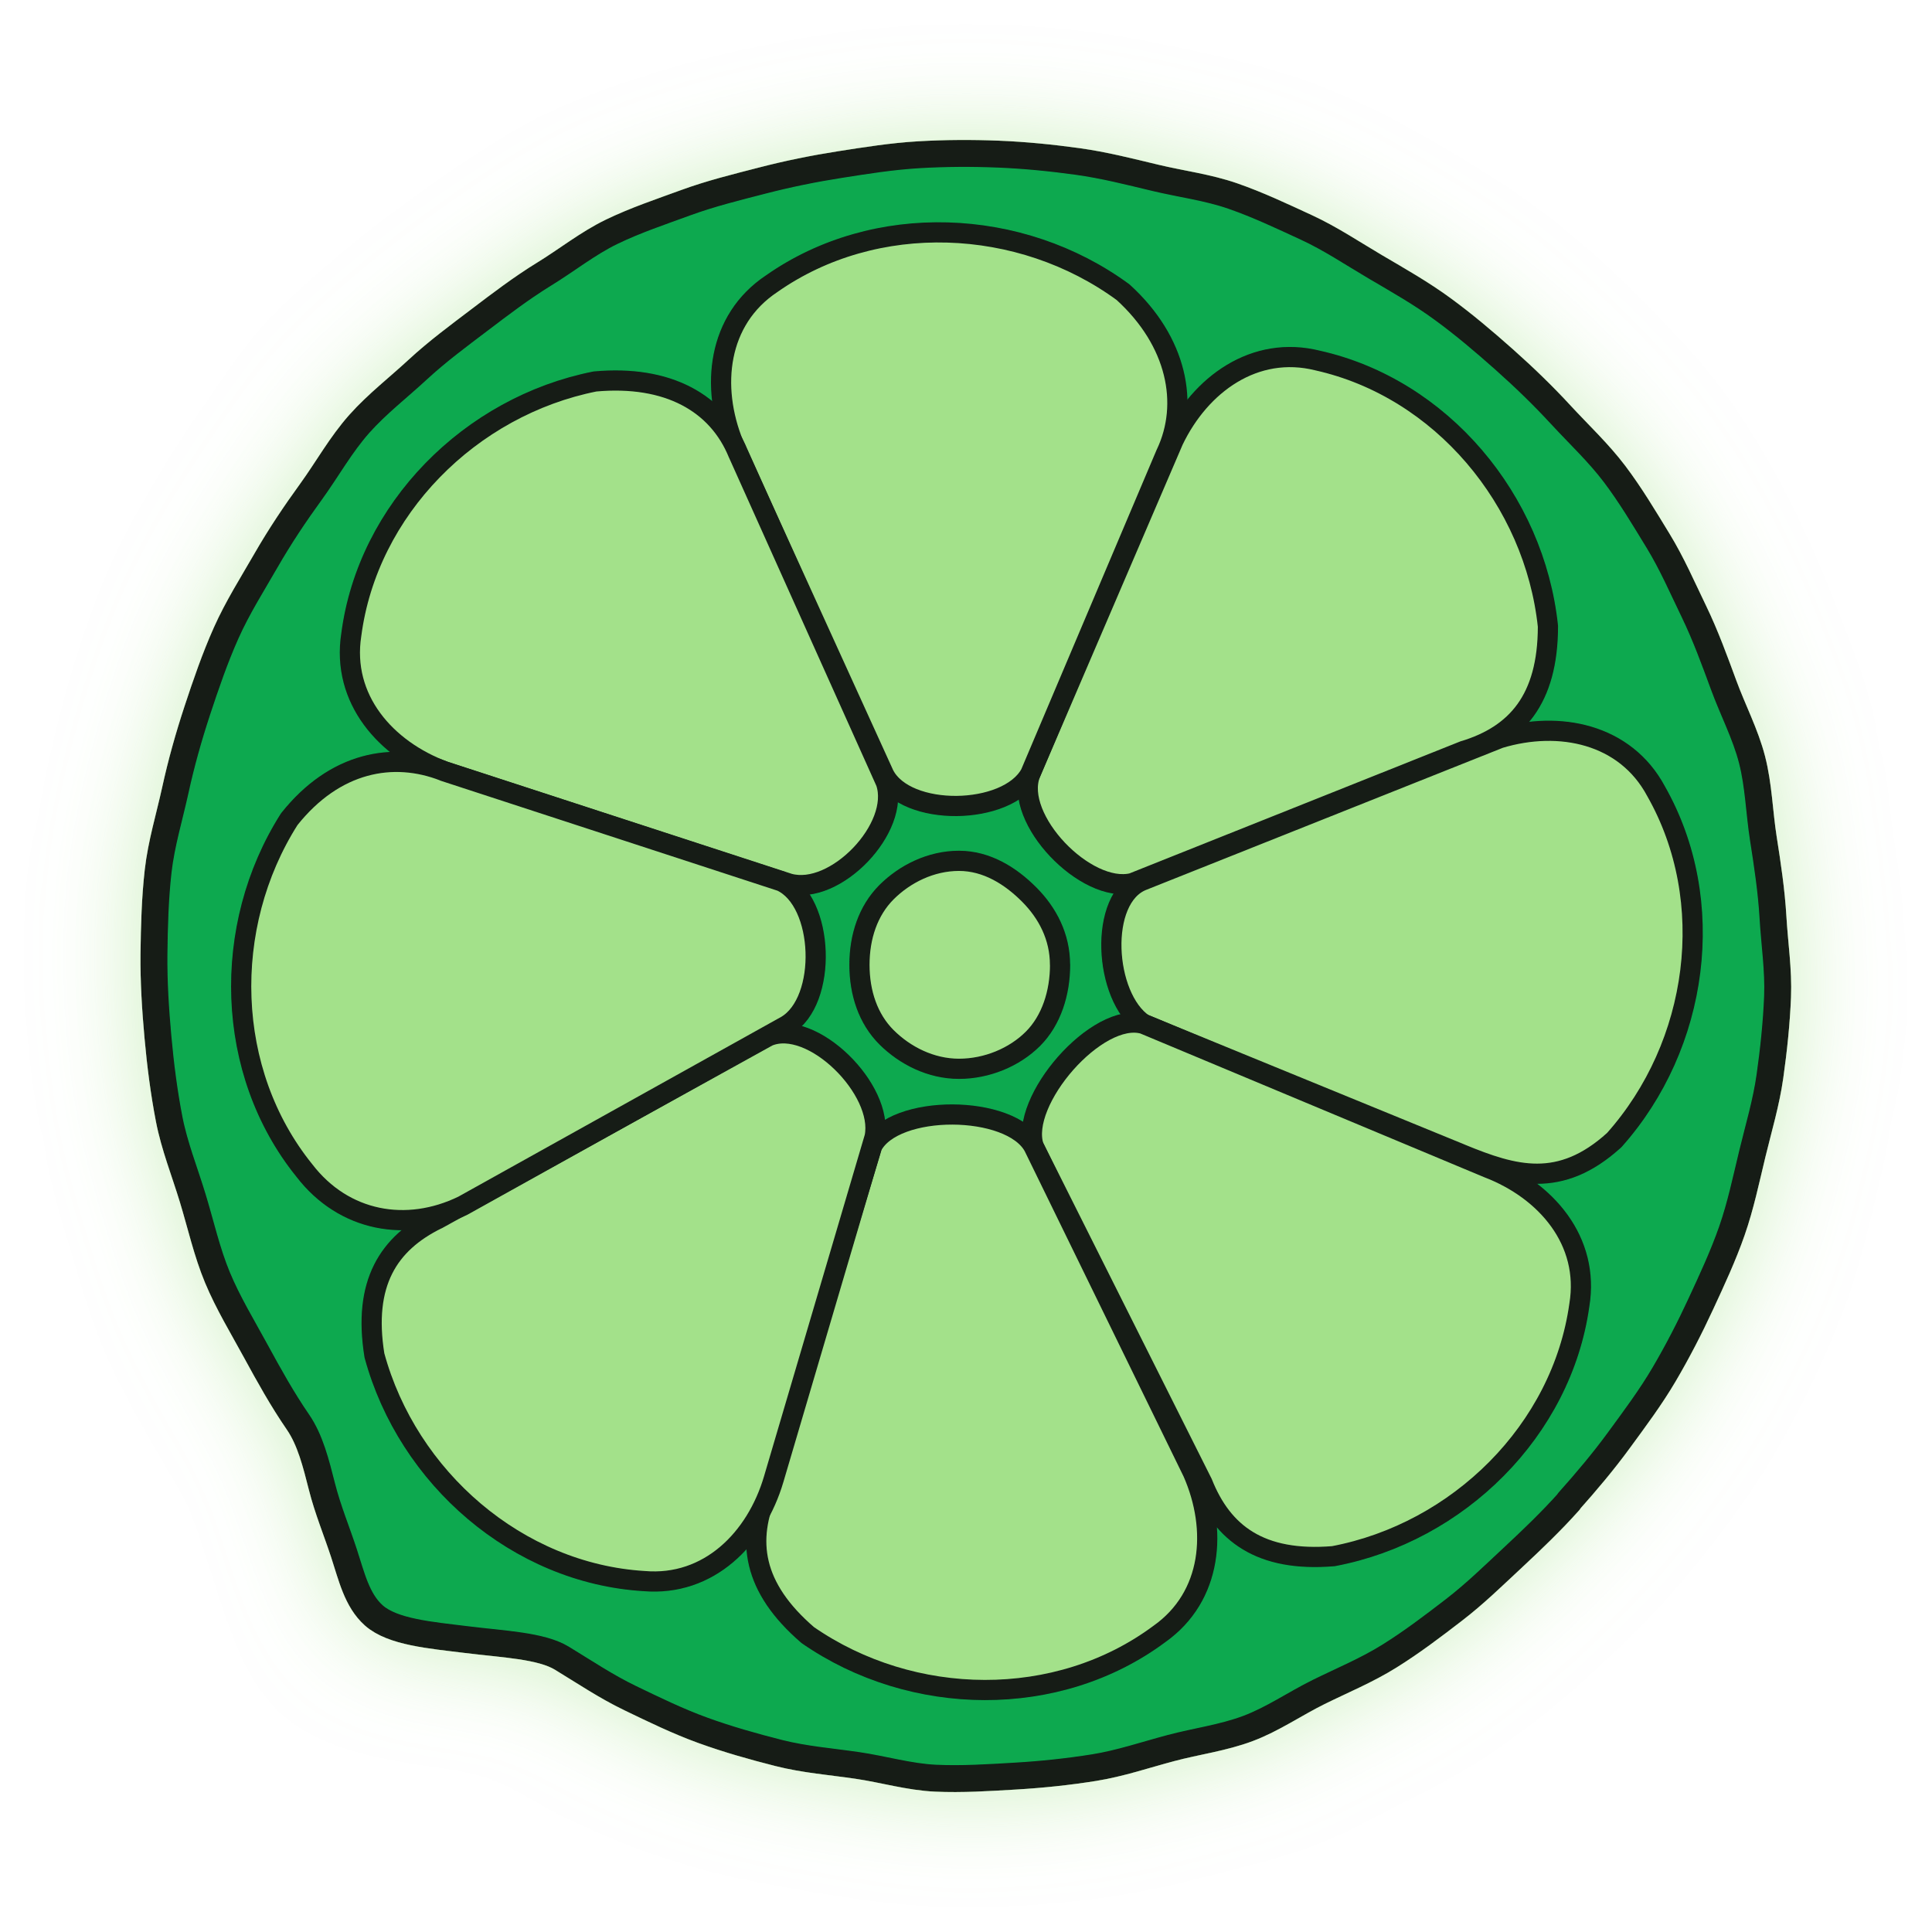
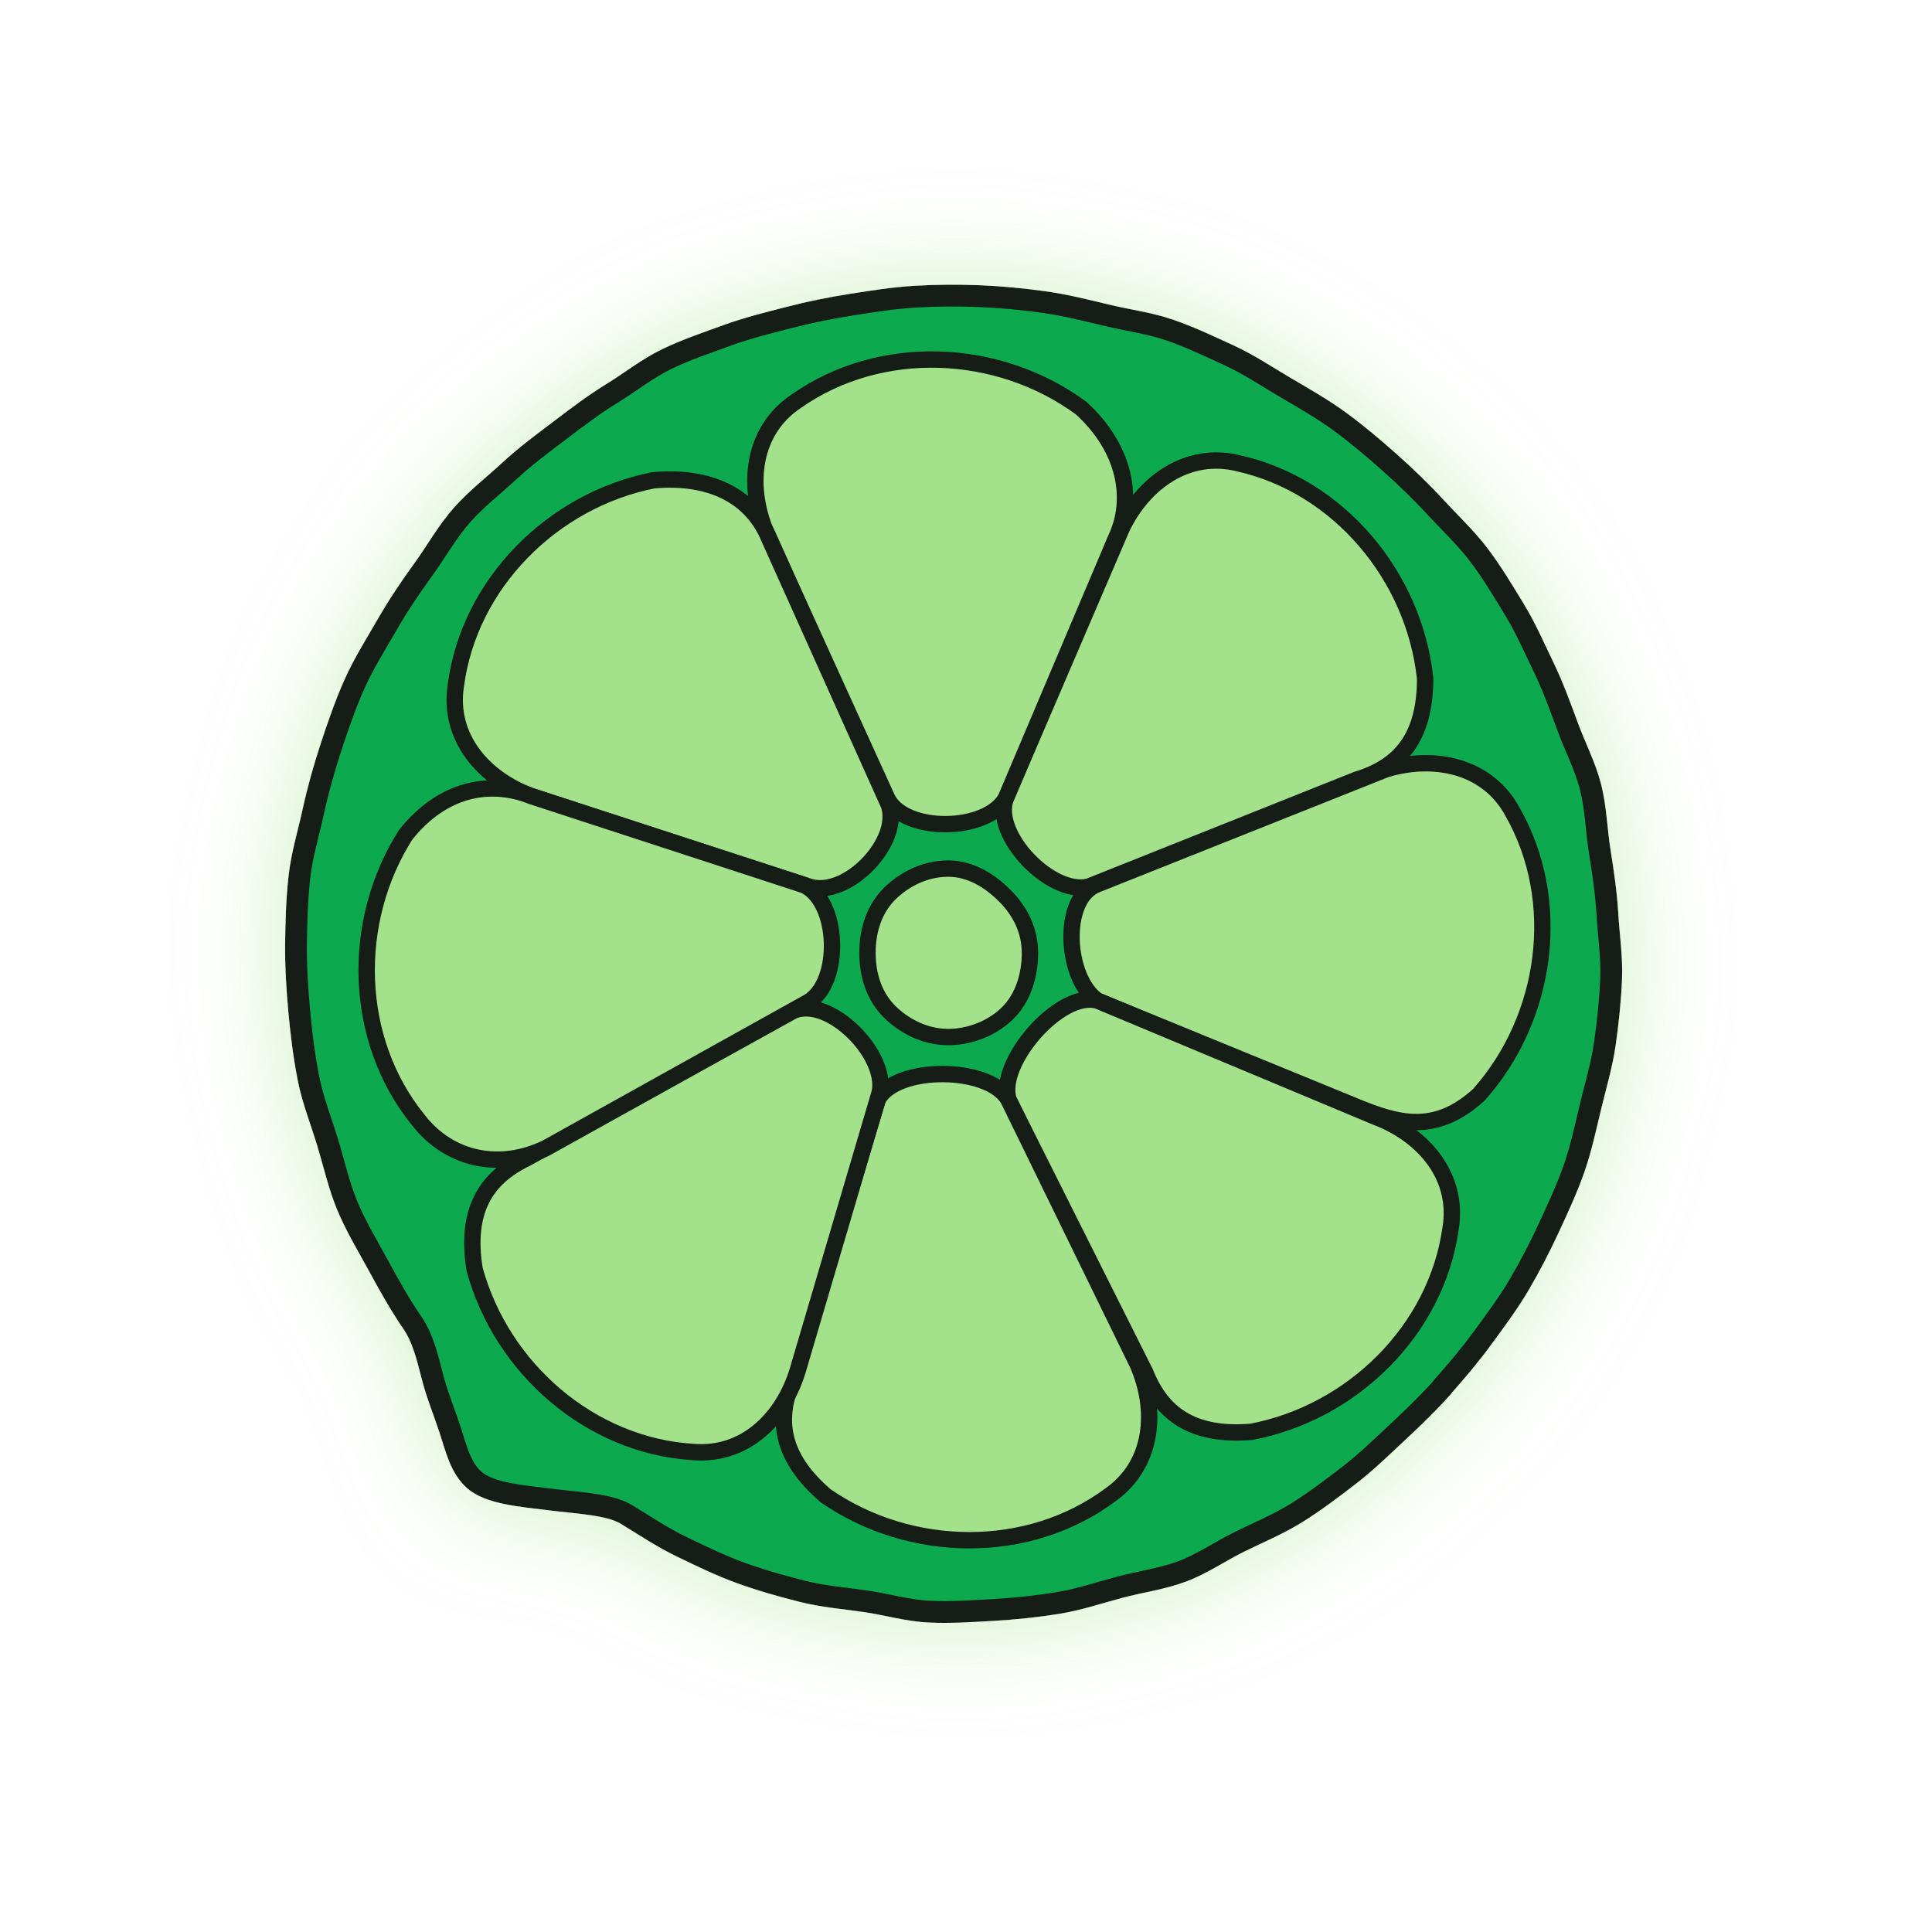
<svg xmlns="http://www.w3.org/2000/svg" width="1024" height="1024" viewBox="0 0 1024 1024">
  <defs>
    <filter id="glow" x="-20%" y="-20%" width="140%" height="140%">
      <feGaussianBlur in="SourceAlpha" stdDeviation="26" result="b" />
      <feFlood flood-color="#a3e18a" flood-opacity="0.55" />
      <feComposite in2="b" operator="in" result="g" />
      <feMerge>
        <feMergeNode in="g" />
        <feMergeNode in="SourceGraphic" />
      </feMerge>
    </filter>
  </defs>
  <g filter="url(#glow)">
-     <g transform="translate(74.50 74.20) scale(3.566)" stroke-linejoin="round" stroke-linecap="round">
-       <path d="M212.32,202.35C209.67,205.32,206.84,208.02,204,210.67C201.09,213.38,198.29,216.12,195.2,218.49C192.06,220.91,188.92,223.29,185.61,225.35C182.25,227.45,178.6,228.95,175.1,230.68C171.56,232.43,168.26,234.73,164.6,236.1C160.91,237.49,156.94,238,153.15,239.01C149.34,240.02,145.6,241.3,141.72,241.92C137.84,242.54,133.91,242.95,129.98,243.18C126.05,243.41,122.1,243.67,118.17,243.49C114.24,243.31,110.41,242.16,106.51,241.59C102.61,241.02,98.7,240.72,94.87,239.75C91.08,238.79,87.28,237.72,83.56,236.37C79.89,235.04,76.34,233.31,72.77,231.59C69.2,229.87,66,227.71,62.61,225.65C59.54,223.78,53.89,223.57,48.51,222.9C43.1,222.23,37.46,221.78,34.66,219.29C32.13,217.03,31.35,213.44,30.22,210.01C29.17,206.81,27.81,203.52,26.97,200.2C26.07,196.66,25.22,193.23,23.4,190.57C21.06,187.17,19.07,183.58,17.12,180C15.15,176.38,13,172.85,11.43,169.08C9.86,165.31,8.96,161.24,7.77,157.33C6.58,153.4,5.03,149.55,4.25,145.53C3.47,141.5,2.95,137.4,2.58,133.32C2.21,129.23,1.95,125.11,1.99,121.01C2.04,116.91,2.15,112.77,2.61,108.68C3.07,104.61,4.29,100.63,5.17,96.62C6.04,92.63,7.15,88.69,8.44,84.77C9.72,80.89,11.05,77.01,12.73,73.25C14.41,69.49,16.59,66.06,18.65,62.48C20.71,58.9,22.94,55.57,25.37,52.22C27.75,48.93,29.76,45.28,32.52,42.18C35.17,39.21,38.33,36.78,41.19,34.13C44.11,31.43,47.26,29.11,50.37,26.75C53.48,24.39,56.64,21.98,59.98,19.93C63.36,17.86,66.49,15.35,70.02,13.64C73.58,11.92,77.36,10.66,81.05,9.31C84.74,7.96,88.6,7.01,92.4,6.03C96.22,5.04,100.07,4.26,103.96,3.65C107.85,3.04,111.75,2.42,115.68,2.19C119.61,1.96,123.56,1.94,127.5,2.1C131.44,2.26,135.36,2.65,139.27,3.19C143.18,3.73,146.98,4.7,150.82,5.62C154.66,6.54,158.61,7.03,162.35,8.33C166.09,9.63,169.65,11.32,173.25,12.98C176.85,14.64,180.1,16.83,183.51,18.84C186.88,20.82,190.31,22.76,193.52,25.11C196.67,27.41,199.68,29.96,202.65,32.6C205.62,35.24,208.46,37.98,211.1,40.85C213.8,43.77,216.71,46.5,219.07,49.62C221.46,52.78,223.5,56.21,225.54,59.55C227.61,62.93,229.18,66.57,230.89,70.1C232.61,73.66,233.95,77.35,235.31,81.04C236.67,84.75,238.54,88.3,239.52,92.11C240.5,95.92,240.59,99.94,241.2,103.83C241.81,107.72,242.4,111.6,242.63,115.53C242.86,119.46,243.47,123.41,243.31,127.35C243.15,131.29,242.73,135.24,242.18,139.15C241.63,143.06,240.49,146.85,239.56,150.69C238.63,154.53,237.83,158.39,236.53,162.12C235.24,165.82,233.57,169.41,231.9,173.01C230.26,176.56,228.45,180.07,226.44,183.49C224.46,186.86,222.1,190.02,219.75,193.23C217.45,196.38,214.92,199.38,212.27,202.35L212.32,202.35Z" fill="#09a950" />
-       <path d="M212.32,202.35C209.67,205.32,206.84,208.02,204,210.67C201.09,213.38,198.29,216.12,195.2,218.49C192.06,220.91,188.92,223.29,185.61,225.35C182.25,227.45,178.6,228.95,175.1,230.68C171.56,232.43,168.26,234.73,164.6,236.1C160.91,237.49,156.94,238,153.15,239.01C149.34,240.02,145.6,241.3,141.72,241.92C137.84,242.54,133.91,242.95,129.98,243.18C126.05,243.41,122.1,243.67,118.17,243.49C114.24,243.31,110.41,242.16,106.51,241.59C102.61,241.02,98.7,240.72,94.87,239.75C91.08,238.79,87.28,237.72,83.56,236.37C79.89,235.04,76.34,233.31,72.77,231.59C69.2,229.87,66,227.71,62.61,225.65C59.54,223.78,53.89,223.57,48.51,222.9C43.1,222.23,37.46,221.78,34.66,219.29C32.13,217.03,31.35,213.44,30.22,210.01C29.17,206.81,27.81,203.52,26.97,200.2C26.07,196.66,25.22,193.23,23.4,190.57C21.06,187.17,19.07,183.58,17.12,180C15.15,176.38,13,172.85,11.43,169.08C9.86,165.31,8.96,161.24,7.77,157.33C6.58,153.4,5.03,149.55,4.25,145.53C3.47,141.5,2.95,137.4,2.58,133.32C2.21,129.23,1.95,125.11,1.99,121.01C2.04,116.91,2.15,112.77,2.61,108.68C3.07,104.61,4.29,100.63,5.17,96.62C6.04,92.63,7.15,88.69,8.44,84.77C9.72,80.89,11.05,77.01,12.73,73.25C14.41,69.49,16.59,66.06,18.65,62.48C20.71,58.9,22.94,55.57,25.37,52.22C27.75,48.93,29.76,45.28,32.52,42.18C35.17,39.21,38.33,36.78,41.19,34.13C44.11,31.43,47.26,29.11,50.37,26.75C53.48,24.39,56.64,21.98,59.98,19.93C63.36,17.86,66.49,15.35,70.02,13.64C73.58,11.92,77.36,10.66,81.05,9.31C84.74,7.96,88.6,7.01,92.4,6.03C96.22,5.04,100.07,4.26,103.96,3.65C107.85,3.04,111.75,2.42,115.68,2.19C119.61,1.96,123.56,1.94,127.5,2.1C131.44,2.26,135.36,2.65,139.27,3.19C143.18,3.73,146.98,4.7,150.82,5.62C154.66,6.54,158.61,7.03,162.35,8.33C166.09,9.63,169.65,11.32,173.25,12.98C176.85,14.64,180.1,16.83,183.51,18.84C186.88,20.82,190.31,22.76,193.52,25.11C196.67,27.41,199.68,29.96,202.65,32.6C205.62,35.24,208.46,37.98,211.1,40.85C213.8,43.77,216.71,46.5,219.07,49.62C221.46,52.78,223.5,56.21,225.54,59.55C227.61,62.93,229.18,66.57,230.89,70.1C232.61,73.66,233.95,77.35,235.31,81.04C236.67,84.75,238.54,88.3,239.52,92.11C240.5,95.92,240.59,99.94,241.2,103.83C241.81,107.72,242.4,111.6,242.63,115.53C242.86,119.46,243.47,123.41,243.31,127.35C243.15,131.29,242.73,135.24,242.18,139.15C241.63,143.06,240.49,146.85,239.56,150.69C238.63,154.53,237.83,158.39,236.53,162.12C235.24,165.82,233.57,169.41,231.9,173.01C230.26,176.56,228.45,180.07,226.44,183.49C224.46,186.86,222.1,190.02,219.75,193.23C217.45,196.38,214.92,199.38,212.27,202.35L212.32,202.35Z" fill="none" stroke="#131b17" stroke-width="4.00" />
-       <path d="M196.72,90.78L147.42,110.45C140.52,112.12,129.69,100.9,132.25,94.2L153.51,44.68C157.51,36.31,165.6,30.44,174.96,32.78C193.31,36.89,207.19,53.47,209.18,72.27C209.18,83.16,204.49,88.42,196.72,90.79L196.72,90.78Z" fill="#a3e18a" />
-       <path d="M196.72,90.78L147.42,110.45C140.52,112.12,129.69,100.9,132.25,94.2L153.51,44.68C157.51,36.31,165.6,30.44,174.96,32.78C193.31,36.89,207.19,53.47,209.18,72.27C209.18,83.16,204.49,88.42,196.72,90.79L196.72,90.78Z" fill="none" stroke="#131b17" stroke-width="3.00" />
-       <path d="M152.42,46.59L132.25,94.2C128.84,100.43,113.73,100.7,110.5,94.3L88.17,45.25C84.67,36.66,85.76,26.72,93.79,21.37C109.18,10.56,130.78,11.44,146.03,22.62C154.08,29.94,155.9,39.24,152.43,46.58L152.42,46.59Z" fill="#a3e18a" />
-       <path d="M152.42,46.59L132.25,94.2C128.84,100.43,113.73,100.7,110.5,94.3L88.17,45.25C84.67,36.66,85.76,26.72,93.79,21.37C109.18,10.56,130.78,11.44,146.03,22.62C154.08,29.94,155.9,39.24,152.43,46.58L152.42,46.59Z" fill="none" stroke="#131b17" stroke-width="3.00" />
-       <path d="M88.83,46.59L110.77,95.46C113.06,102.18,103.26,112.44,96.36,110.51L45.12,93.82C36.42,90.59,29.84,83.07,31.32,73.54C33.75,54.89,49.01,39.57,67.55,35.89C78.39,34.91,85.77,39.08,88.83,46.6L88.83,46.59Z" fill="#a3e18a" />
-       <path d="M88.83,46.59L110.77,95.46C113.06,102.18,103.26,112.44,96.36,110.51L45.12,93.82C36.42,90.59,29.84,83.07,31.32,73.54C33.75,54.89,49.01,39.57,67.55,35.89C78.39,34.91,85.77,39.08,88.83,46.6L88.83,46.59Z" fill="none" stroke="#131b17" stroke-width="3.00" />
-       <path d="M196.29,150.72L149.08,131.39C143.2,127.41,142.26,112.67,148.94,110.05L202.01,88.91C210.9,86.24,220.68,88.27,225.24,96.77C234.54,113.12,231.61,134.54,219.03,148.65C210.97,155.97,204.15,153.96,196.28,150.72L196.29,150.72Z" fill="#a3e18a" />
-       <path d="M196.29,150.72L149.08,131.39C143.2,127.41,142.26,112.67,148.94,110.05L202.01,88.91C210.9,86.24,220.68,88.27,225.24,96.77C234.54,113.12,231.61,134.54,219.03,148.65C210.97,155.97,204.15,153.96,196.28,150.72L196.29,150.72Z" fill="none" stroke="#131b17" stroke-width="3.00" />
-       <path d="M157.82,199.59L132.76,149.61C130.53,142.87,142.2,129.39,149.09,131.38L200.24,152.76C208.91,156.07,215.42,163.64,213.85,173.16C211.25,191.79,195.86,206.97,177.29,210.49C166.44,211.38,160.81,207.13,157.82,199.58L157.82,199.59Z" fill="#a3e18a" />
-       <path d="M157.82,199.59L132.76,149.61C130.53,142.87,142.2,129.39,149.09,131.38L200.24,152.76C208.91,156.07,215.42,163.64,213.85,173.16C211.25,191.79,195.86,206.97,177.29,210.49C166.44,211.38,160.81,207.13,157.82,199.58L157.82,199.59Z" fill="none" stroke="#131b17" stroke-width="3.00" />
-       <path d="M93.27,200.69L108.73,149.55C111.97,143.23,129.34,143.3,132.75,149.61L156.4,198.04C160.13,206.53,159.3,216.49,151.42,222.06C136.33,233.28,114.71,232.98,99.17,222.22C90.92,215.12,90,208.13,93.27,200.7L93.27,200.69Z" fill="#a3e18a" />
-       <path d="M93.27,200.69L108.73,149.55C111.97,143.23,129.34,143.3,132.75,149.61L156.4,198.04C160.13,206.53,159.3,216.49,151.42,222.06C136.33,233.28,114.71,232.98,99.17,222.22C90.92,215.12,90,208.13,93.27,200.7L93.27,200.69Z" fill="none" stroke="#131b17" stroke-width="3.00" />
-       <path d="M44.12,160.4L93.27,133.22C99.82,130.47,110.55,141.19,109.1,148.21L94.11,199.03C91.49,207.93,84.44,215.01,74.83,214.19C56.06,213.05,39.72,198.89,34.76,180.65C33.03,169.9,36.83,163.96,44.12,160.39L44.12,160.4Z" fill="#a3e18a" />
-       <path d="M44.12,160.4L93.27,133.22C99.82,130.47,110.55,141.19,109.1,148.21L94.11,199.03C91.49,207.93,84.44,215.01,74.83,214.19C56.06,213.05,39.72,198.89,34.76,180.65C33.03,169.9,36.83,163.96,44.12,160.39L44.12,160.4Z" fill="none" stroke="#131b17" stroke-width="3.00" />
-       <path d="M45.11,93.82L95.22,110.18C101.66,113.16,102.16,127.96,95.99,131.62L47.92,158.39C39.58,162.45,30.21,160.81,24.34,153.16C12.52,138.53,11.97,116.91,22.1,100.95C28.87,92.43,37.55,90.84,45.11,93.81L45.11,93.82Z" fill="#a3e18a" />
-       <path d="M45.11,93.82L95.22,110.18C101.66,113.16,102.16,127.96,95.99,131.62L47.92,158.39C39.58,162.45,30.21,160.81,24.34,153.16C12.52,138.53,11.97,116.91,22.1,100.95C28.87,92.43,37.55,90.84,45.11,93.81L45.11,93.82Z" fill="none" stroke="#131b17" stroke-width="3.00" />
-       <path d="M136.67,122.59C136.67,126.76,135.38,130.85,132.64,133.59C129.9,136.33,125.81,138.05,121.64,138.05C117.47,138.05,113.61,136.09,110.87,133.36C108.13,130.63,106.85,126.76,106.85,122.59C106.85,118.42,108.13,114.55,110.86,111.81C113.59,109.08,117.47,107.14,121.64,107.14C125.81,107.14,129.35,109.41,132.08,112.15C134.81,114.89,136.66,118.42,136.66,122.59L136.67,122.59Z" fill="#a3e18a" />
-       <path d="M136.67,122.59C136.67,126.76,135.38,130.85,132.64,133.59C129.9,136.33,125.81,138.05,121.64,138.05C117.47,138.05,113.61,136.09,110.87,133.36C108.13,130.63,106.85,126.76,106.85,122.59C106.85,118.42,108.13,114.55,110.86,111.81C113.59,109.08,117.47,107.14,121.64,107.14C125.81,107.14,129.35,109.41,132.08,112.15C134.81,114.89,136.66,118.42,136.66,122.59L136.67,122.59Z" fill="none" stroke="#131b17" stroke-width="3.00" />
+     <g transform="translate(512 512) scale(0.81) translate(-520 -520)">
+       <g transform="translate(74.50 74.20) scale(3.566)" stroke-linejoin="round" stroke-linecap="round">
+         <path d="M212.32,202.35C209.67,205.32,206.84,208.02,204,210.67C201.09,213.38,198.29,216.12,195.2,218.49C192.06,220.91,188.92,223.29,185.61,225.35C182.25,227.45,178.6,228.95,175.1,230.68C171.56,232.43,168.26,234.73,164.6,236.1C160.91,237.49,156.94,238,153.15,239.01C149.34,240.02,145.6,241.3,141.72,241.92C137.84,242.54,133.91,242.95,129.98,243.18C126.05,243.41,122.1,243.67,118.17,243.49C114.24,243.31,110.41,242.16,106.51,241.59C102.61,241.02,98.7,240.72,94.87,239.75C91.08,238.79,87.28,237.72,83.56,236.37C79.89,235.04,76.34,233.31,72.77,231.59C69.2,229.87,66,227.71,62.61,225.65C59.54,223.78,53.89,223.57,48.51,222.9C43.1,222.23,37.46,221.78,34.66,219.29C32.13,217.03,31.35,213.44,30.22,210.01C29.17,206.81,27.81,203.52,26.97,200.2C26.07,196.66,25.22,193.23,23.4,190.57C21.06,187.17,19.07,183.58,17.12,180C15.15,176.38,13,172.85,11.43,169.08C9.86,165.31,8.96,161.24,7.77,157.33C6.58,153.4,5.03,149.55,4.25,145.53C3.47,141.5,2.95,137.4,2.58,133.32C2.21,129.23,1.95,125.11,1.99,121.01C2.04,116.91,2.15,112.77,2.61,108.68C3.07,104.61,4.29,100.63,5.17,96.62C6.04,92.63,7.15,88.69,8.44,84.77C9.72,80.89,11.05,77.01,12.73,73.25C14.41,69.49,16.59,66.06,18.65,62.48C20.71,58.9,22.94,55.57,25.37,52.22C27.75,48.93,29.76,45.28,32.52,42.18C35.17,39.21,38.33,36.78,41.19,34.13C44.11,31.43,47.26,29.11,50.37,26.75C53.48,24.39,56.64,21.98,59.98,19.93C63.36,17.86,66.49,15.35,70.02,13.64C73.58,11.92,77.36,10.66,81.05,9.31C84.74,7.96,88.6,7.01,92.4,6.03C96.22,5.04,100.07,4.26,103.96,3.65C107.85,3.04,111.75,2.42,115.68,2.19C119.61,1.96,123.56,1.94,127.5,2.1C131.44,2.26,135.36,2.65,139.27,3.19C143.18,3.73,146.98,4.7,150.82,5.62C154.66,6.54,158.61,7.03,162.35,8.33C166.09,9.63,169.65,11.32,173.25,12.98C176.85,14.64,180.1,16.83,183.51,18.84C186.88,20.82,190.31,22.76,193.52,25.11C196.67,27.41,199.68,29.96,202.65,32.6C205.62,35.24,208.46,37.98,211.1,40.85C213.8,43.77,216.71,46.5,219.07,49.62C221.46,52.78,223.5,56.21,225.54,59.55C227.61,62.93,229.18,66.57,230.89,70.1C232.61,73.66,233.95,77.35,235.31,81.04C236.67,84.75,238.54,88.3,239.52,92.11C240.5,95.92,240.59,99.94,241.2,103.83C241.81,107.72,242.4,111.6,242.63,115.53C242.86,119.46,243.47,123.41,243.31,127.35C243.15,131.29,242.73,135.24,242.18,139.15C241.63,143.06,240.49,146.85,239.56,150.69C238.63,154.53,237.83,158.39,236.53,162.12C235.24,165.82,233.57,169.41,231.9,173.01C230.26,176.56,228.45,180.07,226.44,183.49C224.46,186.86,222.1,190.02,219.75,193.23C217.45,196.38,214.92,199.38,212.27,202.35L212.32,202.35Z" fill="#09a950" />
+         <path d="M212.32,202.35C209.67,205.32,206.84,208.02,204,210.67C201.09,213.38,198.29,216.12,195.2,218.49C192.06,220.91,188.92,223.29,185.61,225.35C182.25,227.45,178.6,228.95,175.1,230.68C171.56,232.43,168.26,234.73,164.6,236.1C160.91,237.49,156.94,238,153.15,239.01C149.34,240.02,145.6,241.3,141.72,241.92C137.84,242.54,133.91,242.95,129.98,243.18C126.05,243.41,122.1,243.67,118.17,243.49C114.24,243.31,110.41,242.16,106.51,241.59C102.61,241.02,98.7,240.72,94.87,239.75C91.08,238.79,87.28,237.72,83.56,236.37C79.89,235.04,76.34,233.31,72.77,231.59C69.2,229.87,66,227.71,62.61,225.65C59.54,223.78,53.89,223.57,48.51,222.9C43.1,222.23,37.46,221.78,34.66,219.29C32.13,217.03,31.35,213.44,30.22,210.01C29.17,206.81,27.81,203.52,26.97,200.2C26.07,196.66,25.22,193.23,23.4,190.57C21.06,187.17,19.07,183.58,17.12,180C15.15,176.38,13,172.85,11.43,169.08C9.86,165.31,8.96,161.24,7.77,157.33C6.58,153.4,5.03,149.55,4.25,145.53C3.47,141.5,2.95,137.4,2.58,133.32C2.21,129.23,1.95,125.11,1.99,121.01C2.04,116.91,2.15,112.77,2.61,108.68C3.07,104.61,4.29,100.63,5.17,96.62C6.04,92.63,7.15,88.69,8.44,84.77C9.72,80.89,11.05,77.01,12.73,73.25C14.41,69.49,16.59,66.06,18.65,62.48C20.71,58.9,22.94,55.57,25.37,52.22C27.75,48.93,29.76,45.28,32.52,42.18C35.17,39.21,38.33,36.78,41.19,34.13C44.11,31.43,47.26,29.11,50.37,26.75C53.48,24.39,56.64,21.98,59.98,19.93C63.36,17.86,66.49,15.35,70.02,13.64C73.58,11.92,77.36,10.66,81.05,9.31C84.74,7.96,88.6,7.01,92.4,6.03C96.22,5.04,100.07,4.26,103.96,3.65C107.85,3.04,111.75,2.42,115.68,2.19C119.61,1.96,123.56,1.94,127.5,2.1C131.44,2.26,135.36,2.65,139.27,3.19C143.18,3.73,146.98,4.7,150.82,5.62C154.66,6.54,158.61,7.03,162.35,8.33C166.09,9.63,169.65,11.32,173.25,12.98C176.85,14.64,180.1,16.83,183.51,18.84C186.88,20.82,190.31,22.76,193.52,25.11C196.67,27.41,199.68,29.96,202.65,32.6C205.62,35.24,208.46,37.98,211.1,40.85C213.8,43.77,216.71,46.5,219.07,49.62C221.46,52.78,223.5,56.21,225.54,59.55C227.61,62.93,229.18,66.57,230.89,70.1C232.61,73.66,233.95,77.35,235.31,81.04C236.67,84.75,238.54,88.3,239.52,92.11C240.5,95.92,240.59,99.94,241.2,103.83C241.81,107.72,242.4,111.6,242.63,115.53C242.86,119.46,243.47,123.41,243.31,127.35C243.15,131.29,242.73,135.24,242.18,139.15C241.63,143.06,240.49,146.85,239.56,150.69C238.63,154.53,237.83,158.39,236.53,162.12C235.24,165.82,233.57,169.41,231.9,173.01C230.26,176.56,228.45,180.07,226.44,183.49C224.46,186.86,222.1,190.02,219.75,193.23C217.45,196.38,214.92,199.38,212.27,202.35L212.32,202.35Z" fill="none" stroke="#131b17" stroke-width="4.00" />
+         <path d="M196.72,90.78L147.42,110.45C140.52,112.12,129.69,100.9,132.25,94.2L153.51,44.68C157.51,36.31,165.6,30.44,174.96,32.78C193.31,36.89,207.19,53.47,209.18,72.27C209.18,83.16,204.49,88.42,196.72,90.79L196.72,90.78Z" fill="#a3e18a" />
+         <path d="M196.72,90.78L147.42,110.45C140.52,112.12,129.69,100.9,132.25,94.2L153.51,44.68C157.51,36.31,165.6,30.44,174.96,32.78C193.31,36.89,207.19,53.47,209.18,72.27C209.18,83.16,204.49,88.42,196.72,90.79L196.72,90.78Z" fill="none" stroke="#131b17" stroke-width="3.00" />
+         <path d="M152.42,46.59L132.25,94.2C128.84,100.43,113.73,100.7,110.5,94.3L88.17,45.25C84.67,36.66,85.76,26.72,93.79,21.37C109.18,10.56,130.78,11.44,146.03,22.62C154.08,29.94,155.9,39.24,152.43,46.58L152.42,46.59Z" fill="#a3e18a" />
+         <path d="M152.42,46.59L132.25,94.2C128.84,100.43,113.73,100.7,110.5,94.3L88.17,45.25C84.67,36.66,85.76,26.72,93.79,21.37C109.18,10.56,130.78,11.44,146.03,22.62C154.08,29.94,155.9,39.24,152.43,46.58L152.42,46.59Z" fill="none" stroke="#131b17" stroke-width="3.00" />
+         <path d="M88.83,46.59L110.77,95.46C113.06,102.18,103.26,112.44,96.36,110.51L45.12,93.82C36.42,90.59,29.84,83.07,31.32,73.54C33.75,54.89,49.01,39.57,67.55,35.89C78.39,34.91,85.77,39.08,88.83,46.6L88.83,46.59Z" fill="#a3e18a" />
+         <path d="M88.83,46.59L110.77,95.46C113.06,102.18,103.26,112.44,96.36,110.51L45.12,93.82C36.42,90.59,29.84,83.07,31.32,73.54C33.75,54.89,49.01,39.57,67.55,35.89C78.39,34.91,85.77,39.08,88.83,46.6L88.83,46.59Z" fill="none" stroke="#131b17" stroke-width="3.00" />
+         <path d="M196.29,150.72L149.08,131.39C143.2,127.41,142.26,112.67,148.94,110.05L202.01,88.91C210.9,86.24,220.68,88.27,225.24,96.77C234.54,113.12,231.61,134.54,219.03,148.65C210.97,155.97,204.15,153.96,196.28,150.72L196.29,150.72Z" fill="#a3e18a" />
+         <path d="M196.29,150.72L149.08,131.39C143.2,127.41,142.26,112.67,148.94,110.05L202.01,88.91C210.9,86.24,220.68,88.27,225.24,96.77C234.54,113.12,231.61,134.54,219.03,148.65C210.97,155.97,204.15,153.96,196.28,150.72L196.29,150.72Z" fill="none" stroke="#131b17" stroke-width="3.00" />
+         <path d="M157.82,199.59L132.76,149.61C130.53,142.87,142.2,129.39,149.09,131.38L200.24,152.76C208.91,156.07,215.42,163.64,213.85,173.16C211.25,191.79,195.86,206.97,177.29,210.49C166.44,211.38,160.81,207.13,157.82,199.58L157.82,199.59Z" fill="#a3e18a" />
+         <path d="M157.82,199.59L132.76,149.61C130.53,142.87,142.2,129.39,149.09,131.38L200.24,152.76C208.91,156.07,215.42,163.64,213.85,173.16C211.25,191.79,195.86,206.97,177.29,210.49C166.44,211.38,160.81,207.13,157.82,199.58L157.82,199.59Z" fill="none" stroke="#131b17" stroke-width="3.00" />
+         <path d="M93.27,200.69L108.73,149.55C111.97,143.23,129.34,143.3,132.75,149.61L156.4,198.04C160.13,206.53,159.3,216.49,151.42,222.06C136.33,233.28,114.71,232.98,99.17,222.22C90.92,215.12,90,208.13,93.27,200.7L93.27,200.69Z" fill="#a3e18a" />
+         <path d="M93.27,200.69L108.73,149.55C111.97,143.23,129.34,143.3,132.75,149.61L156.4,198.04C160.13,206.53,159.3,216.49,151.42,222.06C136.33,233.28,114.71,232.98,99.17,222.22C90.92,215.12,90,208.13,93.27,200.7L93.27,200.69Z" fill="none" stroke="#131b17" stroke-width="3.00" />
+         <path d="M44.12,160.4L93.27,133.22C99.82,130.47,110.55,141.19,109.1,148.21L94.11,199.03C91.49,207.93,84.44,215.01,74.83,214.19C56.06,213.05,39.72,198.89,34.76,180.65C33.03,169.9,36.83,163.96,44.12,160.39L44.12,160.4Z" fill="#a3e18a" />
+         <path d="M44.12,160.4L93.27,133.22C99.82,130.47,110.55,141.19,109.1,148.21L94.11,199.03C91.49,207.93,84.44,215.01,74.83,214.19C56.06,213.05,39.72,198.89,34.76,180.65C33.03,169.9,36.83,163.96,44.12,160.39L44.12,160.4Z" fill="none" stroke="#131b17" stroke-width="3.00" />
+         <path d="M45.11,93.82L95.22,110.18C101.66,113.16,102.16,127.96,95.99,131.62L47.92,158.39C39.58,162.45,30.21,160.81,24.34,153.16C12.52,138.53,11.97,116.91,22.1,100.95C28.87,92.43,37.55,90.84,45.11,93.81L45.11,93.82Z" fill="#a3e18a" />
+         <path d="M45.11,93.82L95.22,110.18C101.66,113.16,102.16,127.96,95.99,131.62L47.92,158.39C39.58,162.45,30.21,160.81,24.34,153.16C12.52,138.53,11.97,116.91,22.1,100.95C28.87,92.43,37.55,90.84,45.11,93.81L45.11,93.82Z" fill="none" stroke="#131b17" stroke-width="3.00" />
+         <path d="M136.67,122.59C136.67,126.76,135.38,130.85,132.64,133.59C129.9,136.33,125.81,138.05,121.64,138.05C117.47,138.05,113.61,136.09,110.87,133.36C108.13,130.63,106.85,126.76,106.85,122.59C106.85,118.42,108.13,114.55,110.86,111.81C113.59,109.08,117.47,107.14,121.64,107.14C125.81,107.14,129.35,109.41,132.08,112.15C134.81,114.89,136.66,118.42,136.66,122.59L136.67,122.59Z" fill="#a3e18a" />
+         <path d="M136.67,122.59C136.67,126.76,135.38,130.85,132.64,133.59C129.9,136.33,125.81,138.05,121.64,138.05C117.47,138.05,113.61,136.09,110.87,133.36C108.13,130.63,106.85,126.76,106.85,122.59C106.85,118.42,108.13,114.55,110.86,111.81C113.59,109.08,117.47,107.14,121.64,107.14C125.81,107.14,129.35,109.41,132.08,112.15C134.81,114.89,136.66,118.42,136.66,122.59L136.67,122.59Z" fill="none" stroke="#131b17" stroke-width="3.00" />
+       </g>
    </g>
  </g>
</svg>
